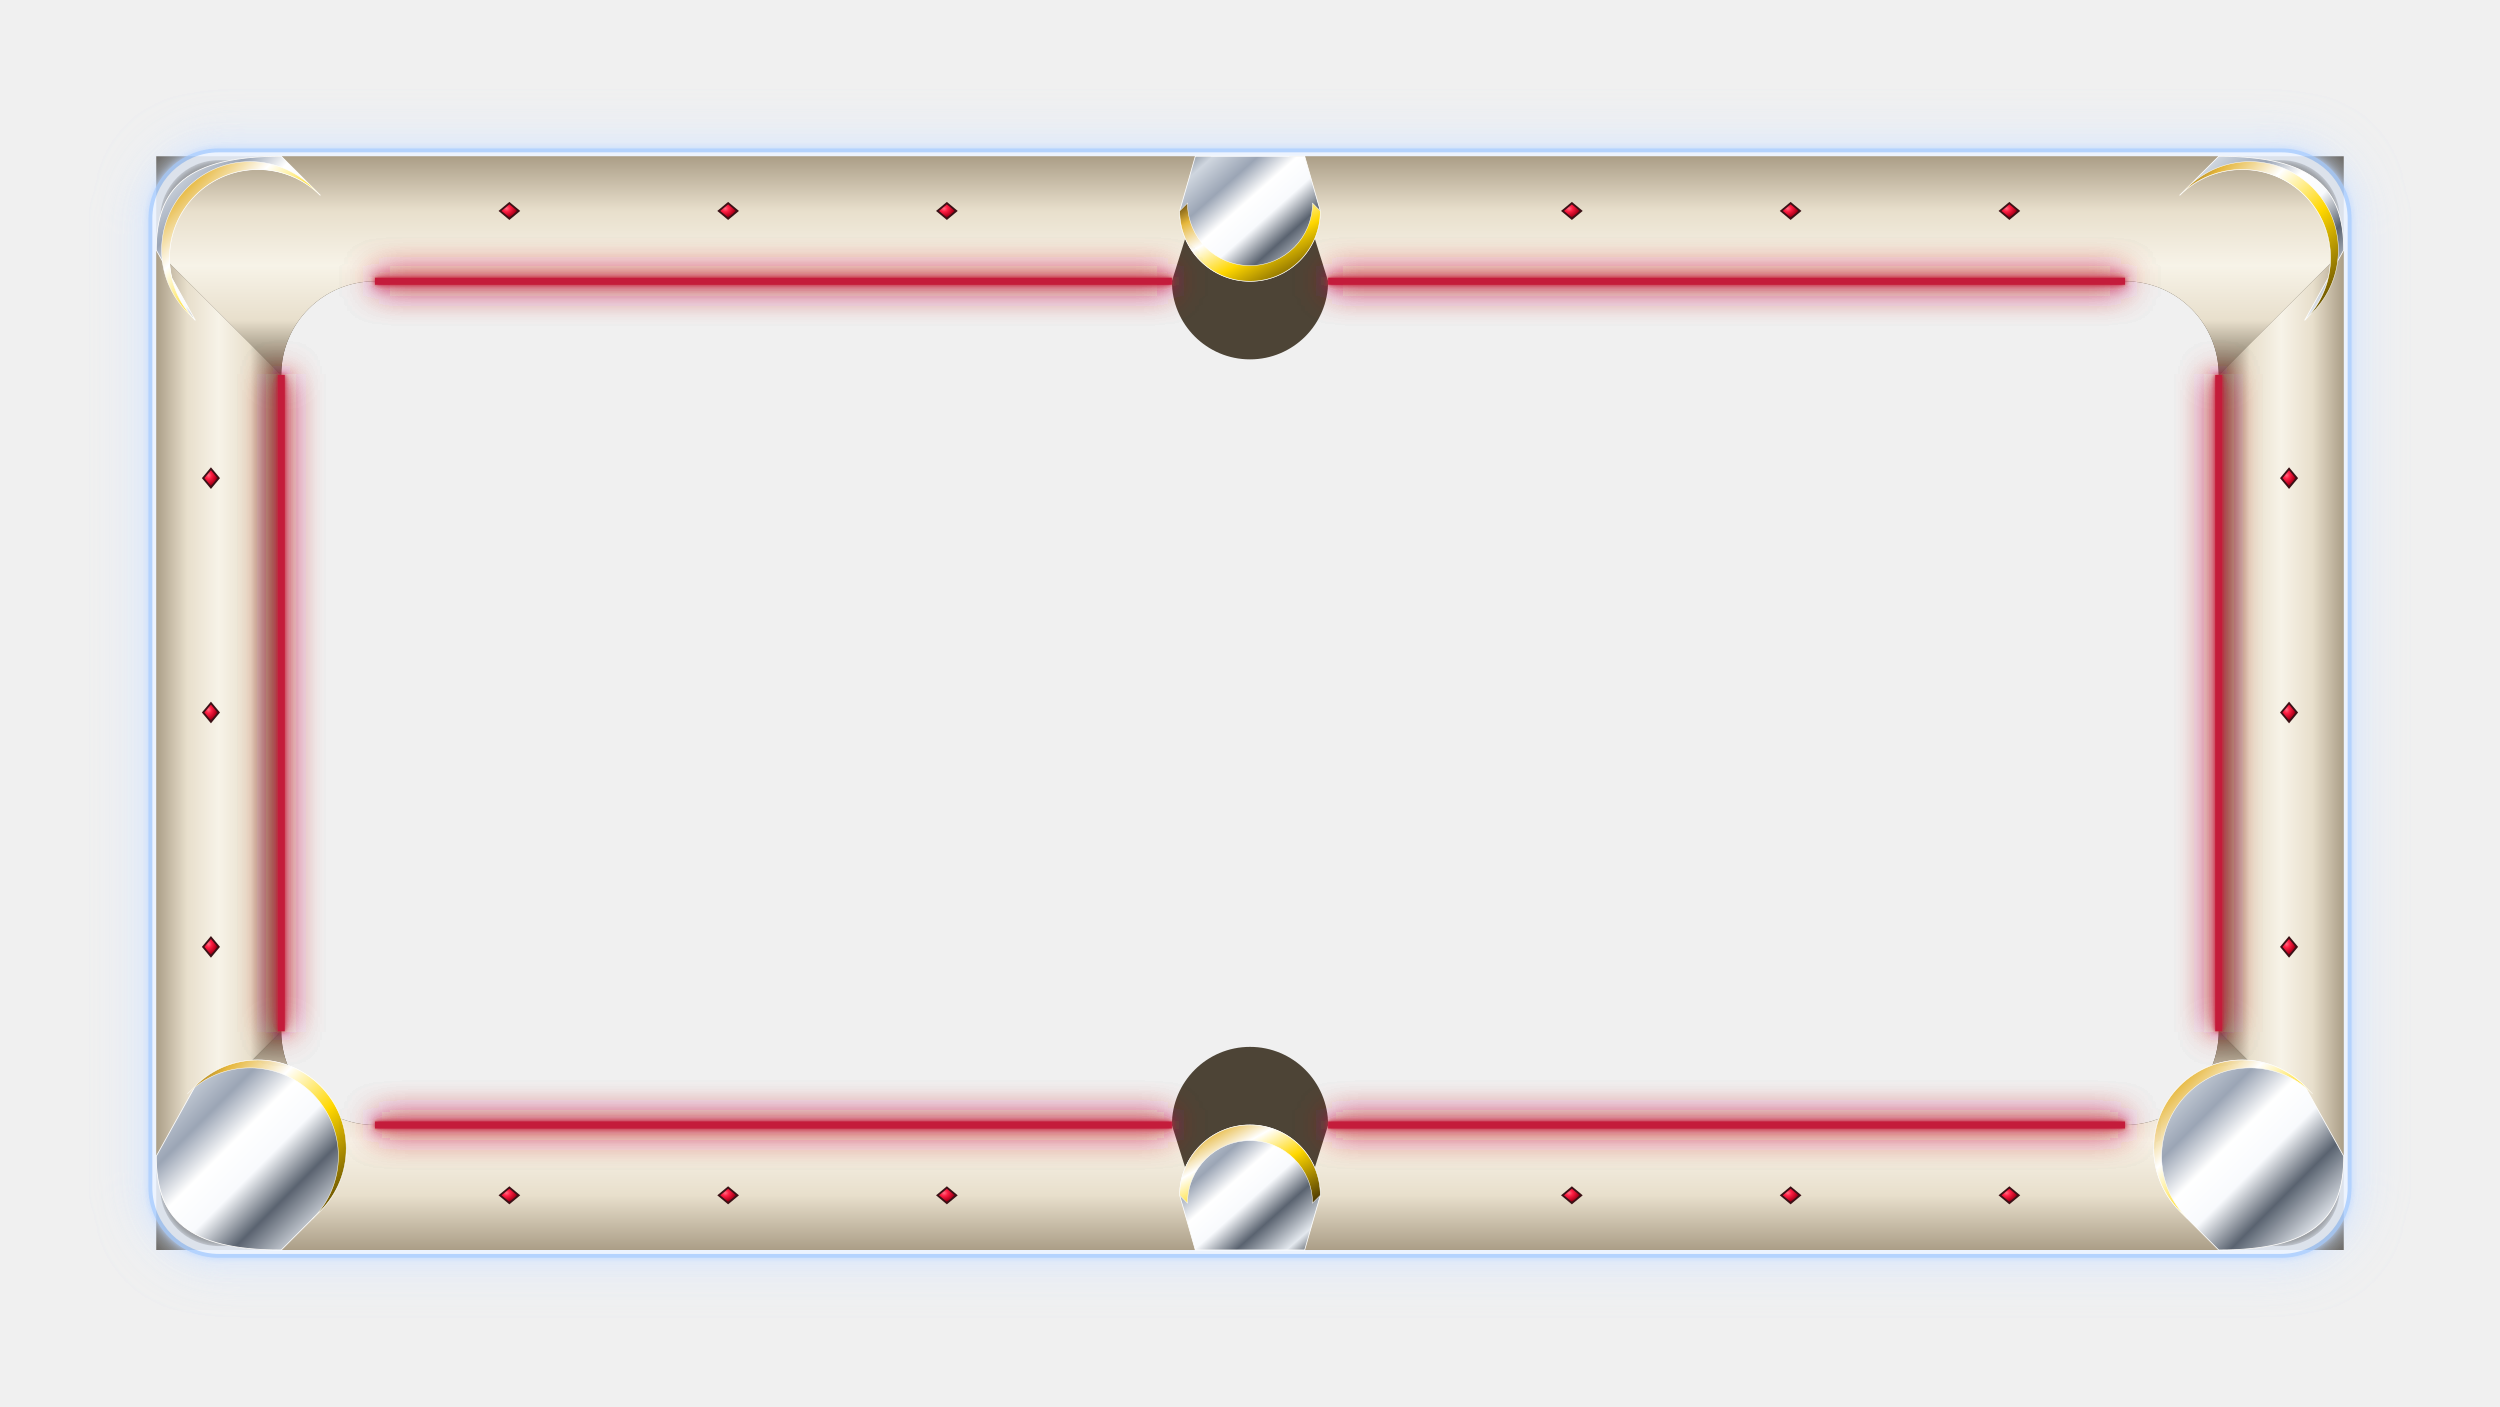
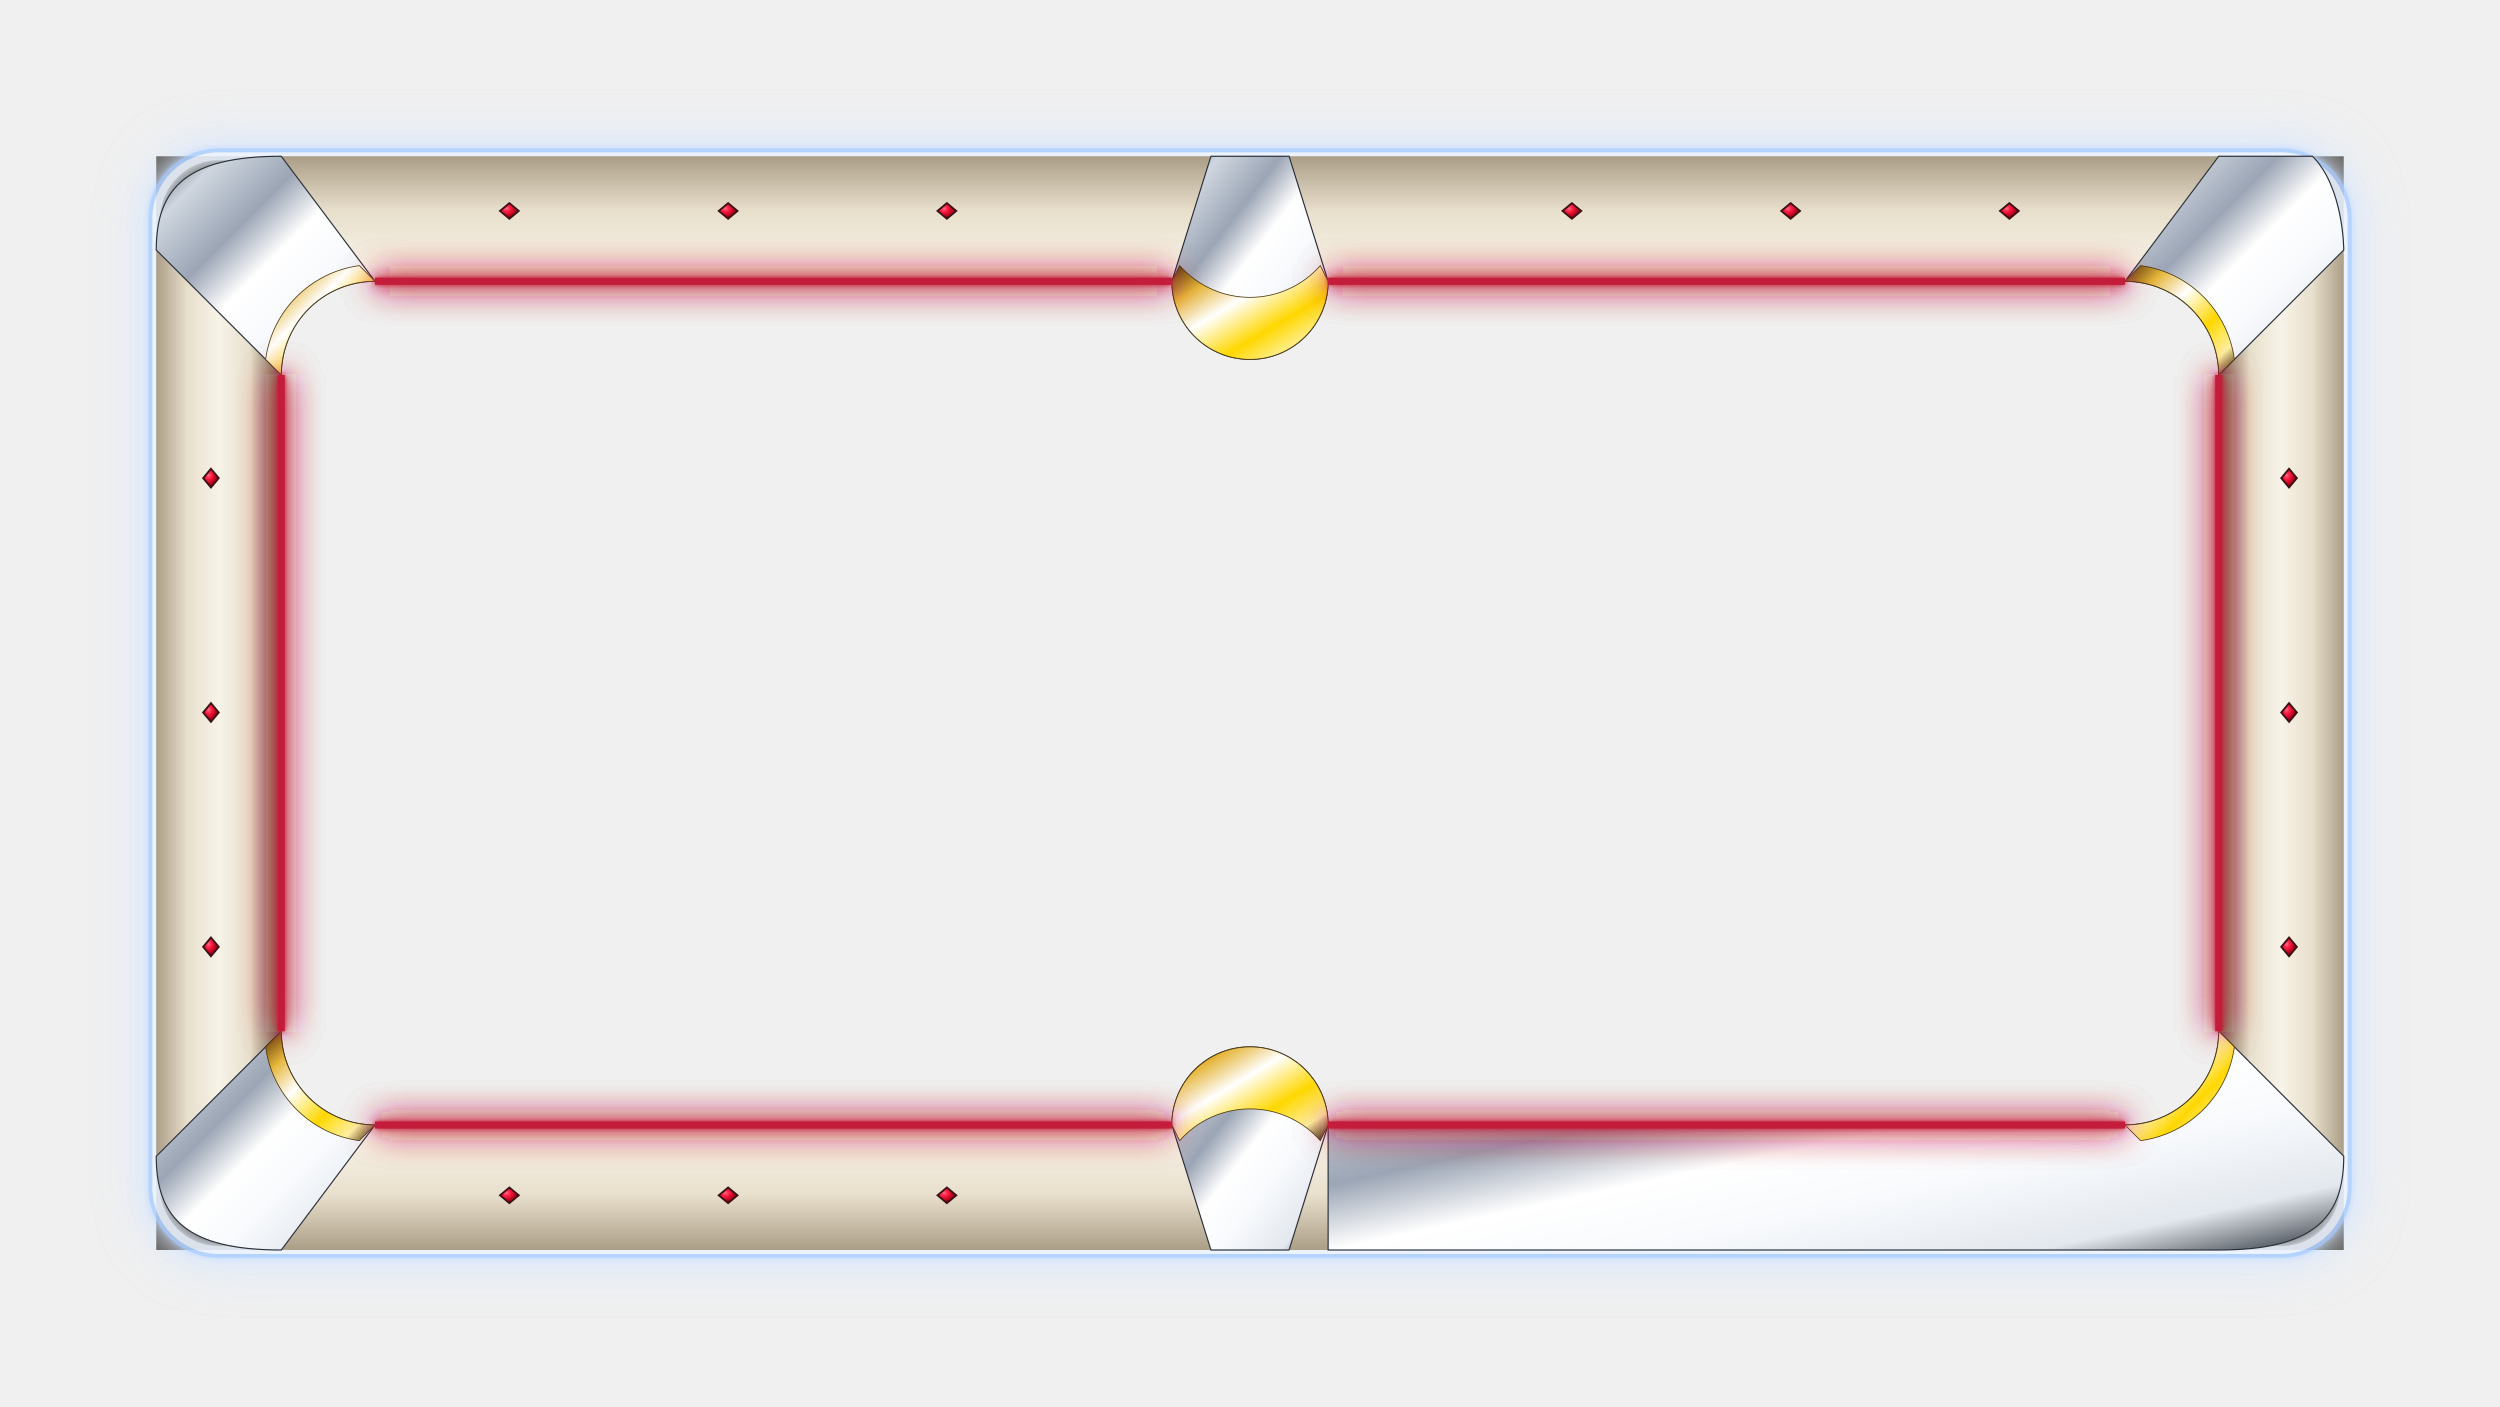
<svg xmlns="http://www.w3.org/2000/svg" viewBox="0 0 1600 900" width="100%" height="100%">
  <defs>
    <linearGradient id="white-oak-top" x1="0%" y1="0%" x2="0%" y2="100%">
      <stop offset="0%" stop-color="#ab9e87" />
      <stop offset="25%" stop-color="#e8dfcc" />
      <stop offset="50%" stop-color="#f7f3e8" />
      <stop offset="75%" stop-color="#e8dfcc" />
      <stop offset="100%" stop-color="#6e6350" />
    </linearGradient>
    <linearGradient id="white-oak-bottom" x1="0%" y1="0%" x2="0%" y2="100%">
      <stop offset="0%" stop-color="#6e6350" />
      <stop offset="25%" stop-color="#e8dfcc" />
      <stop offset="50%" stop-color="#f7f3e8" />
      <stop offset="75%" stop-color="#e8dfcc" />
      <stop offset="100%" stop-color="#ab9e87" />
    </linearGradient>
    <linearGradient id="white-oak-left" x1="0%" y1="0%" x2="100%" y2="0%">
      <stop offset="0%" stop-color="#ab9e87" />
      <stop offset="25%" stop-color="#e8dfcc" />
      <stop offset="50%" stop-color="#f7f3e8" />
      <stop offset="75%" stop-color="#e8dfcc" />
      <stop offset="100%" stop-color="#6e6350" />
    </linearGradient>
    <linearGradient id="white-oak-right" x1="0%" y1="0%" x2="100%" y2="0%">
      <stop offset="0%" stop-color="#6e6350" />
      <stop offset="25%" stop-color="#e8dfcc" />
      <stop offset="50%" stop-color="#f7f3e8" />
      <stop offset="75%" stop-color="#e8dfcc" />
      <stop offset="100%" stop-color="#ab9e87" />
    </linearGradient>
    <linearGradient id="polished-silver-bezel" x1="0%" y1="0%" x2="100%" y2="100%">
-       <stop offset="0%" stop-color="#737e8c" />
-       <stop offset="12%" stop-color="#cfd6df" />
-       <stop offset="28%" stop-color="#9ba5b5" />
-       <stop offset="42%" stop-color="#ffffff" />
-       <stop offset="55%" stop-color="#f8fafd" />
-       <stop offset="70%" stop-color="#5a6370" />
-       <stop offset="88%" stop-color="#e3e8ee" />
+       <stop offset="0%" stop-color="#5a6370" />
+       <stop offset="15%" stop-color="#cfd6df" />
+       <stop offset="35%" stop-color="#9ba5b5" />
+       <stop offset="50%" stop-color="#ffffff" />
+       <stop offset="65%" stop-color="#f8fafd" />
+       <stop offset="85%" stop-color="#e3e8ee" />
      <stop offset="100%" stop-color="#2a3038" />
    </linearGradient>
    <linearGradient id="polished-gold-24k" x1="0%" y1="0%" x2="100%" y2="100%">
-       <stop offset="0%" stop-color="#61460b" />
-       <stop offset="15%" stop-color="#e6b73c" />
-       <stop offset="35%" stop-color="#ffffff" />
-       <stop offset="60%" stop-color="#ffd700" />
-       <stop offset="100%" stop-color="#3d2b02" />
+       <stop offset="0%" stop-color="#4a3507" />
+       <stop offset="20%" stop-color="#e6b73c" />
+       <stop offset="40%" stop-color="#ffffff" />
+       <stop offset="65%" stop-color="#ffd700" />
+       <stop offset="85%" stop-color="#fff2a3" />
+       <stop offset="100%" stop-color="#261b02" />
    </linearGradient>
    <radialGradient id="ruby-gem" cx="35%" cy="35%" r="65%">
      <stop offset="0%" stop-color="#ff6b81" />
      <stop offset="30%" stop-color="#ff1e43" />
      <stop offset="75%" stop-color="#b3001b" />
      <stop offset="100%" stop-color="#52000a" />
    </radialGradient>
    <filter id="red-neon-filter" x="-30%" y="-30%" width="160%" height="160%">
      <feGaussianBlur in="SourceGraphic" stdDeviation="11" result="blur-wide" />
      <feGaussianBlur in="SourceGraphic" stdDeviation="4" result="blur-med" />
      <feGaussianBlur in="SourceGraphic" stdDeviation="1.5" result="blur-sharp" />
      <feComponentTransfer in="blur-wide" result="glow-boosted">
        <feFuncA type="linear" slope="2.6" />
      </feComponentTransfer>
      <feMerge>
        <feMergeNode in="glow-boosted" />
        <feMergeNode in="blur-med" />
        <feMergeNode in="blur-sharp" />
        <feMergeNode in="SourceGraphic" />
      </feMerge>
    </filter>
    <filter id="kelvin-chassis-filter" x="-50%" y="-50%" width="200%" height="200%">
      <feGaussianBlur in="SourceGraphic" stdDeviation="16" result="blur-wide" />
      <feGaussianBlur in="SourceGraphic" stdDeviation="7" result="blur-med" />
      <feGaussianBlur in="SourceGraphic" stdDeviation="2" result="blur-sharp" />
      <feComponentTransfer in="blur-wide" result="glow-boosted">
        <feFuncA type="linear" slope="2.2" />
      </feComponentTransfer>
      <feMerge>
        <feMergeNode in="glow-boosted" />
        <feMergeNode in="blur-med" />
        <feMergeNode in="blur-sharp" />
        <feMergeNode in="SourceGraphic" />
      </feMerge>
    </filter>
  </defs>
-   <path fill-rule="evenodd" fill="#4d4436" d="     M 100,100 L 1500,100 L 1500,800 L 100,800 Z      M 180,240      A 60,60 0 0,1 240,180      L 750,180      A 50,50 0 0,0 850,180      L 1360,180      A 60,60 0 0,1 1420,240      L 1420,660      A 60,60 0 0,1 1360,720      L 850,720      A 50,50 0 0,0 750,720      L 240,720      A 60,60 0 0,1 180,660 Z" />
+   <path fill-rule="evenodd" fill="#4d4436" d="M 100,100 L 1500,100 L 1500,800 L 100,800 Z M 180,240 A 60,60 0 0,1 240,180 L 750,180 A 50,50 0 0,0 850,180 L 1360,180 A 60,60 0 0,1 1420,240 L 1420,660 A 60,60 0 0,1 1360,720 L 850,720 A 50,50 0 0,0 750,720 L 240,720 A 60,60 0 0,1 180,660 Z" />
  <g fill="none" stroke="#ebf3ff" stroke-width="5" filter="url(#kelvin-chassis-filter)" opacity="0.9">
    <rect x="98" y="98" width="1404" height="704" rx="42" stroke="#adcfff" stroke-width="6" />
    <rect x="100" y="100" width="1400" height="700" rx="40" />
  </g>
  <path fill="url(#white-oak-top)" d="M 180,100 L 775,100 L 750,180 L 240,180 A 60,60 0 0,0 180,240 L 100,160 C 100,120 120,100 180,100 Z" />
  <path fill="url(#white-oak-top)" d="M 825,100 L 1420,100 C 1480,100 1500,120 1500,160 L 1420,240 A 60,60 0 0,0 1360,180 L 850,180 Z" />
  <path fill="url(#white-oak-bottom)" d="M 100,740 L 180,660 A 60,60 0 0,0 240,720 L 750,720 L 775,800 L 180,800 C 120,800 100,780 100,740 Z" />
  <path fill="url(#white-oak-bottom)" d="M 850,720 L 1360,720 A 60,60 0 0,0 1420,660 L 1500,740 C 1500,780 1480,800 1420,800 L 825,800 Z" />
  <path fill="url(#white-oak-left)" d="M 100,160 L 180,240 L 180,660 L 100,740 Z" />
  <path fill="url(#white-oak-right)" d="M 1420,240 L 1500,160 L 1500,740 L 1420,660 Z" />
  <g fill="url(#ruby-gem)" stroke="#3b1116" stroke-width="1.2">
    <polygon points="135,300 140,306 135,312 130,306" />
    <polygon points="135,450 140,456 135,462 130,456" />
    <polygon points="135,600 140,606 135,612 130,606" />
    <polygon points="1465,300 1470,306 1465,312 1460,306" />
    <polygon points="1465,450 1470,456 1465,462 1460,456" />
    <polygon points="1465,600 1470,606 1465,612 1460,606" />
    <polygon points="320,135 326,140 332,135 326,130" />
    <polygon points="460,135 466,140 472,135 466,130" />
    <polygon points="600,135 606,140 612,135 606,130" />
    <polygon points="1000,135 1006,140 1012,135 1006,130" />
    <polygon points="1140,135 1146,140 1152,135 1146,130" />
    <polygon points="1280,135 1286,140 1292,135 1286,130" />
    <polygon points="320,765 326,770 332,765 326,760" />
    <polygon points="460,765 466,770 472,765 466,760" />
    <polygon points="600,765 606,770 612,765 606,760" />
    <polygon points="1000,765 1006,770 1012,765 1006,760" />
    <polygon points="1140,765 1146,770 1152,765 1146,760" />
    <polygon points="1280,765 1286,770 1292,765 1286,760" />
  </g>
-   <g fill="url(#polished-silver-bezel)" stroke="#ffffff" stroke-width="0.5">
-     <path d="M 100,160 C 100,120 120,100 180,100 L 205,125 A 50,50 0 0,0 125,205 Z" />
-     <path d="M 1420,100 C 1480,100 1500,120 1500,160 L 1475,205 A 50,50 0 0,0 1395,125 Z" />
-     <path d="M 100,740 C 100,780 120,800 180,800 L 205,775 A 50,50 0 0,0 125,695 Z" />
-     <path d="M 1420,800 C 1480,800 1500,780 1500,740 L 1475,695 A 50,50 0 0,0 1395,775 Z" />
-     <path d="M 765,100 L 835,100 L 845,135 A 45,45 0 0,1 755,135 Z" />
-     <path d="M 765,800 L 835,800 L 845,765 A 45,45 0 0,0 755,765 Z" />
+   <g fill="url(#polished-silver-bezel)" stroke="#2a3038" stroke-width="0.75">
+     <path d="M 100,160 C 100,120 120,100 180,100 L 240,180 A 60,60 0 0,0 180,240 Z" />
+     <path d="M 1420,100 L 1480,100 C 1500,120 1500,160 1500,160 L 1420,240 A 60,60 0 0,0 1360,180 Z" />
+     <path d="M 100,740 L 180,660 A 60,60 0 0,0 240,720 L 180,800 C 120,800 100,780 100,740 Z" />
+     <path d="M 1360,720 A 60,60 0 0,0 1420,660 L 1500,740 C 1500,780 1480,800 1420,800 L 850,800 L 850,720 Z" />
+     <path d="M 750,180 A 50,50 0 0,0 850,180 L 825,100 L 775,100 Z" />
+     <path d="M 850,720 A 50,50 0 0,0 750,720 L 775,800 L 825,800 Z" />
  </g>
-   <g fill="url(#polished-gold-24k)" stroke="#ffffff" stroke-width="0.3">
-     <path d="M 125,205 A 50,50 0 0,1 205,125 L 200,120 A 45,45 0 0,0 120,200 Z" />
-     <path d="M 1395,125 A 50,50 0 0,1 1475,205 L 1480,200 A 45,45 0 0,0 1400,120 Z" />
-     <path d="M 125,695 A 50,50 0 0,1 205,775 L 200,780 A 45,45 0 0,0 120,700 Z" />
-     <path d="M 1395,775 A 50,50 0 0,1 1475,695 L 1480,700 A 45,45 0 0,0 1400,780 Z" />
-     <path d="M 755,135 A 45,45 0 0,0 845,135 L 840,130 A 40,40 0 0,1 760,130 Z" />
-     <path d="M 755,765 A 45,45 0 0,1 845,765 L 840,770 A 40,40 0 0,0 760,770 Z" />
+   <g fill="url(#polished-gold-24k)" stroke="#4a3507" stroke-width="0.5">
+     <path d="M 180,240 A 60,60 0 0,1 240,180 L 230,170 A 70,70 0 0,0 170,230 Z" />
+     <path d="M 1360,180 A 60,60 0 0,1 1420,240 L 1430,230 A 70,70 0 0,0 1370,170 Z" />
+     <path d="M 240,720 A 60,60 0 0,1 180,660 L 170,670 A 70,70 0 0,0 230,730 Z" />
+     <path d="M 1420,660 A 60,60 0 0,1 1360,720 L 1370,730 A 70,70 0 0,0 1430,670 Z" />
+     <path d="M 750,180 A 50,50 0 0,0 850,180 L 845,170 A 60,60 0 0,1 755,170 Z" />
+     <path d="M 850,720 A 50,50 0 0,0 750,720 L 755,730 A 60,60 0 0,1 845,730 Z" />
  </g>
  <g fill="none" stroke="#C41E3A" stroke-width="4.5" filter="url(#red-neon-filter)">
    <path d="M 240,180 L 750,180" />
    <path d="M 850,180 L 1360,180" />
    <path d="M 1420,240 L 1420,660" />
    <path d="M 1360,720 L 850,720" />
    <path d="M 750,720 L 240,720" />
    <path d="M 180,660 L 180,240" />
  </g>
</svg>
